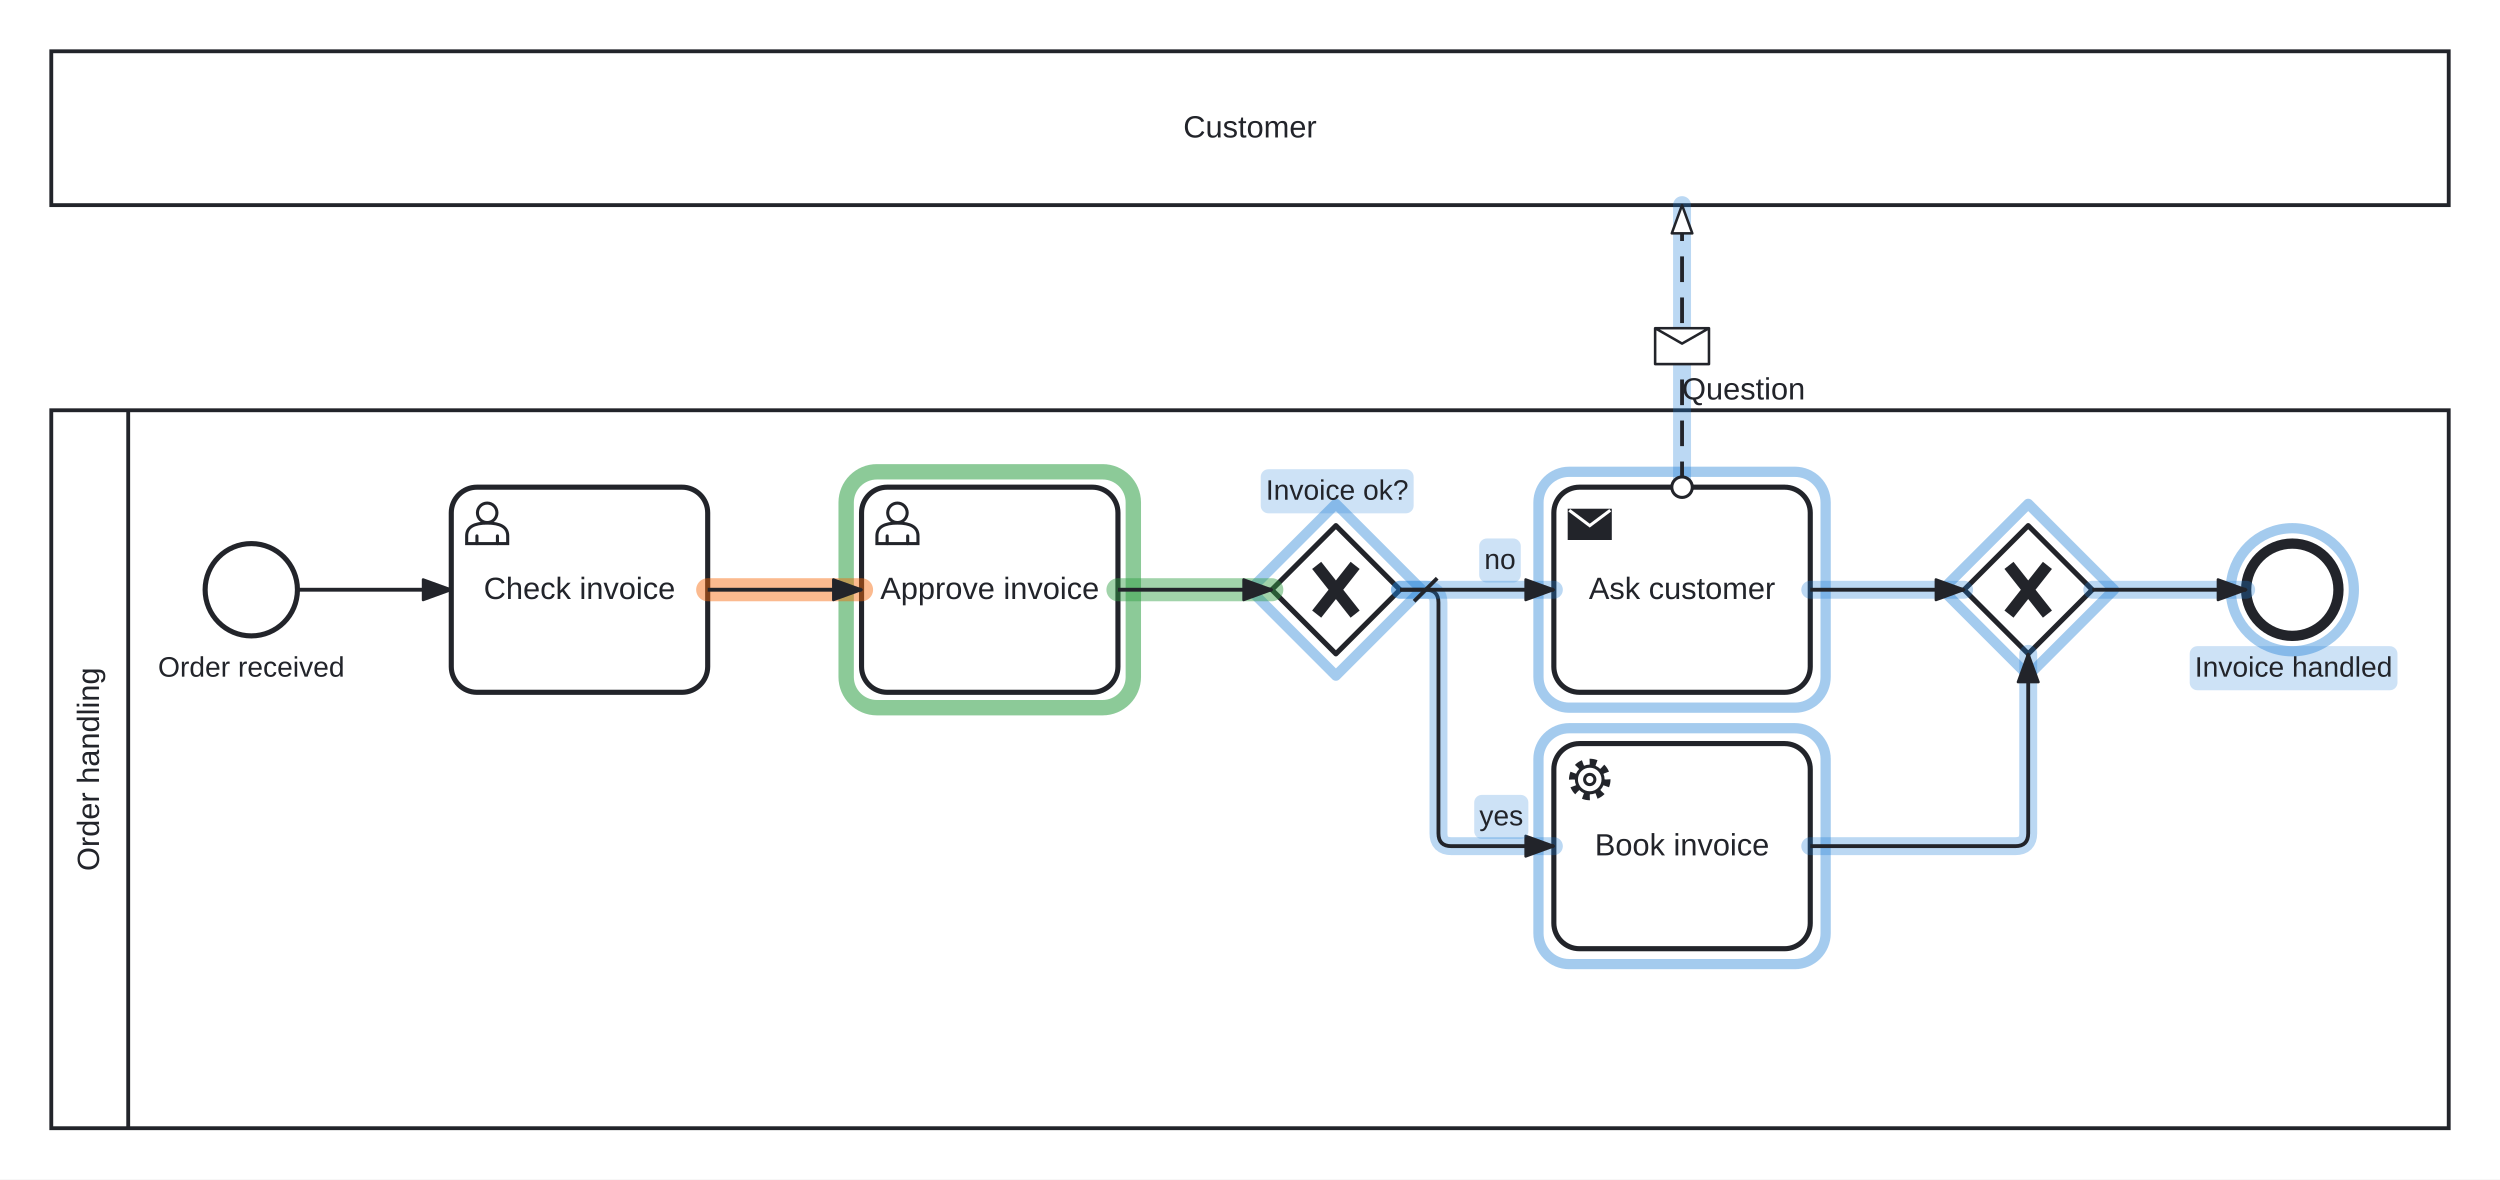
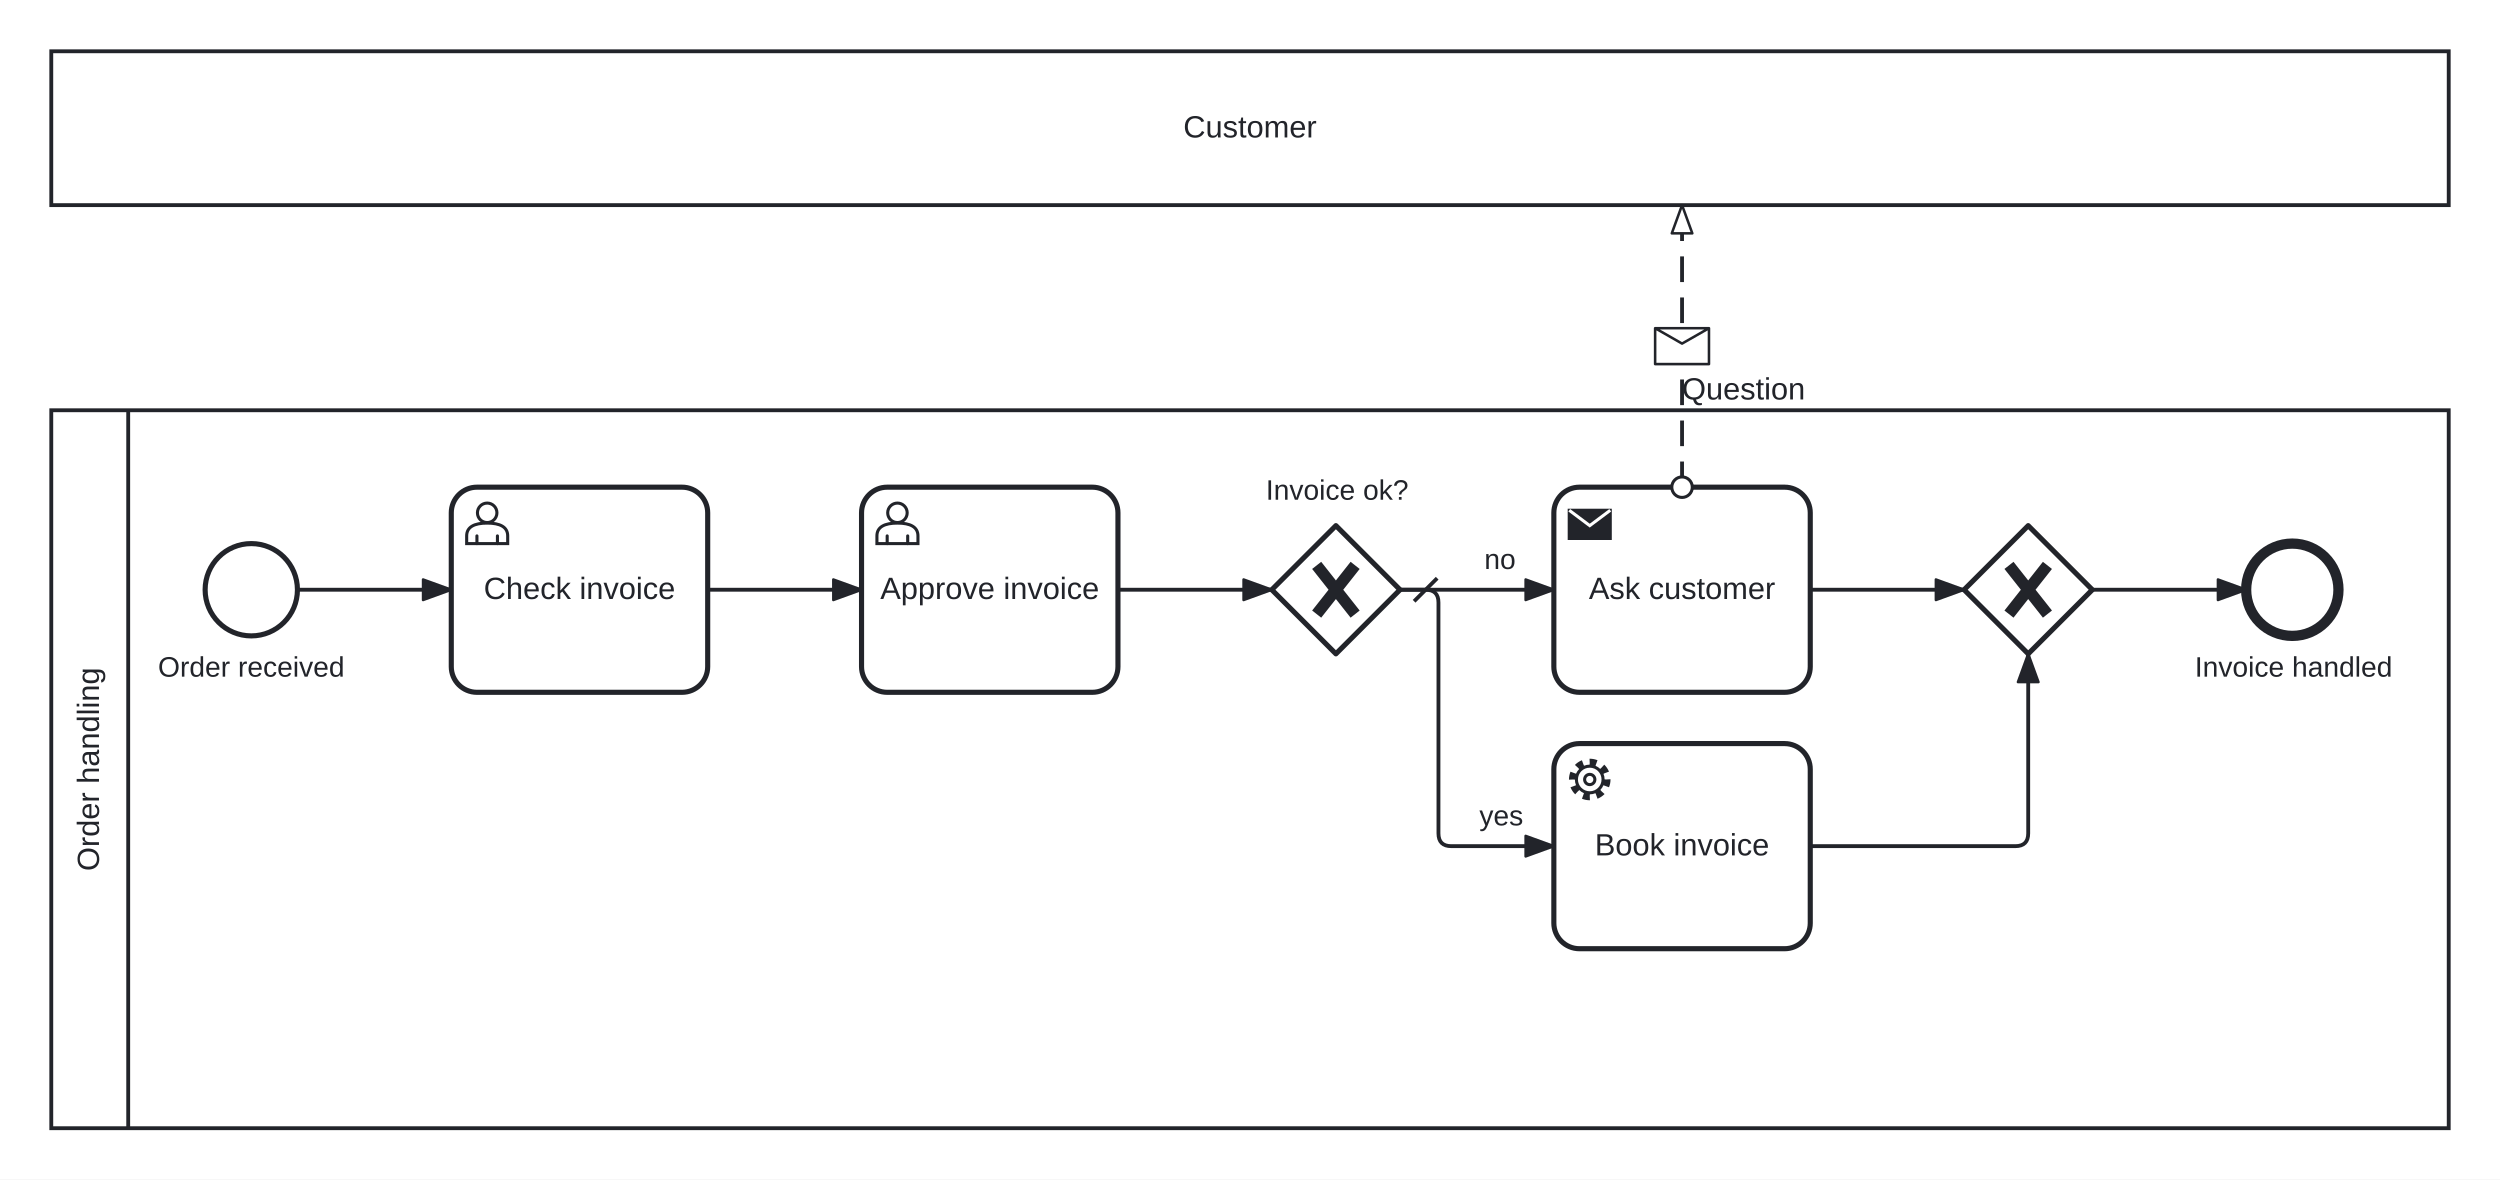
<svg xmlns="http://www.w3.org/2000/svg" width="975" height="460" viewBox="60 60 975 460" font-family="Arial, Arimo, sans-serif">
  <rect x="60" y="60" width="975" height="460" fill="#ffffff" />
-   <g data-id="participant_customer">
-     <rect x="80" y="80" width="935" height="60" fill="#ffffff" stroke="#22242a" stroke-width="1.5" />
-     <text font-size="12" fill="#22242a" text-anchor="middle">
-       <tspan x="547.5" y="113.6">Customer</tspan>
-     </text>
-   </g>
  <g data-id="participant_orderHandling">
    <rect x="80" y="220" width="935" height="280" fill="#ffffff" stroke="#22242a" stroke-width="1.5" />
    <path d="M110 220V500" stroke="#22242a" stroke-width="1.5" />
    <text transform="rotate(-90 95 360)" font-size="12" fill="#22242a" text-anchor="middle">
      <tspan x="95" y="363.6">Order handling</tspan>
+     </text>
+   </g>
+   <g data-id="participant_customer">
+     <rect x="80" y="80" width="935" height="60" fill="#ffffff" stroke="#22242a" stroke-width="1.5" />
+     <text font-size="12" fill="#22242a" text-anchor="middle">
+       <tspan x="547.5" y="113.6">Customer</tspan>
    </text>
  </g>
  <g data-id="startEvent_orderReceived">
    <circle cx="158" cy="290" r="18" fill="#ffffff" stroke="#22242a" stroke-width="2" />
  </g>
  <g data-id="userTask_checkInvoice">
    <rect x="236" y="250" width="100" height="80" rx="10" fill="#ffffff" stroke="#22242a" stroke-width="2" />
    <g transform="translate(240 254)">
      <path d="M2 18V15C2 11.5 5 10 10 10C15 10 18 11.5 18 15V18Z" fill="#ffffff" stroke="#22242a" stroke-width="1.2" />
      <circle cx="10" cy="6" r="3.8" fill="#ffffff" stroke="#22242a" stroke-width="1.2" />
      <path d="M6 18V15M14 18V15" fill="none" stroke="#22242a" stroke-width="1.2" stroke-linejoin="round" stroke-linecap="round" />
    </g>
    <text font-size="12" fill="#22242a" text-anchor="middle">
      <tspan x="286" y="293.6">Check invoice</tspan>
    </text>
  </g>
-   <circle cx="954" cy="290" r="24" fill="none" stroke="#1c7ed6" stroke-opacity="0.4" stroke-width="4" />
  <g data-id="endEvent_invoiceHandled">
    <circle cx="954" cy="290" r="18" fill="#ffffff" stroke="#22242a" stroke-width="4" />
  </g>
-   <path d="M581 256.5L614.5 290L581 323.5L547.5 290Z" fill="none" stroke="#1c7ed6" stroke-opacity="0.4" stroke-width="4" stroke-linejoin="round" />
  <g data-id="gateway_invoiceOk">
    <path d="M581 265L606 290L581 315L556 290Z" fill="#ffffff" stroke="#22242a" stroke-width="2" stroke-linejoin="round" />
    <g transform="translate(581 290)">
      <path d="M-7.5 -9.5L7.5 9.5M7.5 -9.5L-7.5 9.5" fill="none" stroke="#22242a" stroke-width="4.5" />
    </g>
  </g>
-   <rect x="660" y="344" width="112" height="92" rx="12" fill="none" stroke="#1c7ed6" stroke-opacity="0.4" stroke-width="4" />
  <g data-id="serviceTask_bookInvoice">
    <rect x="666" y="350" width="100" height="80" rx="10" fill="#ffffff" stroke="#22242a" stroke-width="2" />
    <g transform="translate(670 354)">
      <circle cx="10" cy="10" r="6.6" fill="none" stroke="#22242a" stroke-width="3" stroke-dasharray="2.59 2.59" />
      <circle cx="10" cy="10" r="5.2" fill="#ffffff" stroke="#22242a" stroke-width="1.2" />
      <circle cx="10" cy="10" r="2" fill="none" stroke="#22242a" stroke-width="1.2" />
    </g>
    <text font-size="12" fill="#22242a" text-anchor="middle">
      <tspan x="716" y="393.6">Book invoice</tspan>
    </text>
  </g>
-   <rect x="660" y="244" width="112" height="92" rx="12" fill="none" stroke="#1c7ed6" stroke-opacity="0.4" stroke-width="4" />
  <g data-id="sendTask_askCustomer">
    <rect x="666" y="250" width="100" height="80" rx="10" fill="#ffffff" stroke="#22242a" stroke-width="2" />
    <g transform="translate(670 254)">
      <rect x="2" y="5" width="16" height="11" fill="#22242a" stroke="#22242a" stroke-width="1.2" />
      <path d="M2 5L10 11L18 5" fill="none" stroke="#ffffff" stroke-width="1.2" />
    </g>
    <text font-size="12" fill="#22242a" text-anchor="middle">
      <tspan x="716" y="293.6">Ask customer</tspan>
    </text>
  </g>
-   <path d="M851 256.5L884.5 290L851 323.5L817.5 290Z" fill="none" stroke="#1c7ed6" stroke-opacity="0.4" stroke-width="4" stroke-linejoin="round" />
  <g data-id="gateway_invoiceOkJoin">
    <path d="M851 265L876 290L851 315L826 290Z" fill="#ffffff" stroke="#22242a" stroke-width="2" stroke-linejoin="round" />
    <g transform="translate(851 290)">
      <path d="M-7.5 -9.5L7.5 9.5M7.5 -9.5L-7.5 9.5" fill="none" stroke="#22242a" stroke-width="4.5" />
    </g>
  </g>
-   <rect x="390" y="244" width="112" height="92" rx="12" fill="none" stroke="#2f9e44" stroke-opacity="0.55" stroke-width="6" />
  <g data-id="userTask_approveInvoice">
    <rect x="396" y="250" width="100" height="80" rx="10" fill="#ffffff" stroke="#22242a" stroke-width="2" />
    <g transform="translate(400 254)">
      <path d="M2 18V15C2 11.5 5 10 10 10C15 10 18 11.5 18 15V18Z" fill="#ffffff" stroke="#22242a" stroke-width="1.2" />
      <circle cx="10" cy="6" r="3.8" fill="#ffffff" stroke="#22242a" stroke-width="1.2" />
      <path d="M6 18V15M14 18V15" fill="none" stroke="#22242a" stroke-width="1.2" stroke-linejoin="round" stroke-linecap="round" />
    </g>
    <text font-size="12" fill="#22242a" text-anchor="middle">
      <tspan x="446" y="293.6">Approve invoice</tspan>
    </text>
  </g>
-   <path d="M336 290L396 290" fill="none" stroke="#f76707" stroke-opacity="0.45" stroke-width="9" stroke-linejoin="round" stroke-linecap="round" />
  <g data-id="flow_checkInvoiceToApproveInvoice">
    <path d="M336 290L396 290" fill="none" stroke="#22242a" stroke-width="1.5" stroke-linejoin="round" />
    <path d="M385 294L396 290L385 286Z" fill="#22242a" stroke="#22242a" stroke-width="1" stroke-linejoin="round" />
  </g>
-   <path d="M766 390L846 390Q851 390 851 385L851 315" fill="none" stroke="#1c7ed6" stroke-opacity="0.3" stroke-width="7" stroke-linejoin="round" stroke-linecap="round" />
  <g data-id="flow_bookInvoiceToInvoiceOkJoin">
    <path d="M766 390L846 390Q851 390 851 385L851 315" fill="none" stroke="#22242a" stroke-width="1.5" stroke-linejoin="round" />
    <path d="M855 326L851 315L847 326Z" fill="#22242a" stroke="#22242a" stroke-width="1" stroke-linejoin="round" />
  </g>
-   <path d="M606 290L616 290Q621 290 621 295L621 385Q621 390 626 390L666 390" fill="none" stroke="#1c7ed6" stroke-opacity="0.3" stroke-width="7" stroke-linejoin="round" stroke-linecap="round" />
  <g data-id="flow_invoiceOkToBookInvoice">
    <path d="M606 290L616 290Q621 290 621 295L621 385Q621 390 626 390L666 390" fill="none" stroke="#22242a" stroke-width="1.5" stroke-linejoin="round" />
    <path d="M655 394L666 390L655 386Z" fill="#22242a" stroke="#22242a" stroke-width="1" stroke-linejoin="round" />
  </g>
-   <path d="M766 290L826 290" fill="none" stroke="#1c7ed6" stroke-opacity="0.3" stroke-width="7" stroke-linejoin="round" stroke-linecap="round" />
  <g data-id="flow_askCustomerToInvoiceOkJoin">
    <path d="M766 290L826 290" fill="none" stroke="#22242a" stroke-width="1.5" stroke-linejoin="round" />
    <path d="M815 294L826 290L815 286Z" fill="#22242a" stroke="#22242a" stroke-width="1" stroke-linejoin="round" />
  </g>
-   <path d="M606 290L666 290" fill="none" stroke="#1c7ed6" stroke-opacity="0.3" stroke-width="7" stroke-linejoin="round" stroke-linecap="round" />
  <g data-id="flow_invoiceOkToAskCustomer">
    <path d="M606 290L666 290" fill="none" stroke="#22242a" stroke-width="1.5" stroke-linejoin="round" />
    <path d="M655 294L666 290L655 286Z" fill="#22242a" stroke="#22242a" stroke-width="1" stroke-linejoin="round" />
    <path d="M611.5 294.5L620.5 285.5" stroke="#22242a" stroke-width="1.5" />
  </g>
  <g data-id="flow_orderReceivedToCheckInvoice">
    <path d="M176 290L236 290" fill="none" stroke="#22242a" stroke-width="1.5" stroke-linejoin="round" />
    <path d="M225 294L236 290L225 286Z" fill="#22242a" stroke="#22242a" stroke-width="1" stroke-linejoin="round" />
  </g>
-   <path d="M876 290L936 290" fill="none" stroke="#1c7ed6" stroke-opacity="0.3" stroke-width="7" stroke-linejoin="round" stroke-linecap="round" />
  <g data-id="flow_invoiceOkJoinToInvoiceHandled">
    <path d="M876 290L936 290" fill="none" stroke="#22242a" stroke-width="1.5" stroke-linejoin="round" />
    <path d="M925 294L936 290L925 286Z" fill="#22242a" stroke="#22242a" stroke-width="1" stroke-linejoin="round" />
  </g>
-   <path d="M716 250L716 140" fill="none" stroke="#1c7ed6" stroke-opacity="0.3" stroke-width="7" stroke-linejoin="round" stroke-linecap="round" />
  <g data-id="messageFlow_askCustomerToCustomer">
    <path d="M716 250L716 140" fill="none" stroke="#22242a" stroke-width="1.5" stroke-linejoin="round" stroke-dasharray="10 6" />
    <circle cx="716" cy="250" r="4" fill="#ffffff" stroke="#22242a" stroke-width="1.2" />
    <path d="M720 151L716 140L712 151Z" fill="#ffffff" stroke="#22242a" stroke-width="1" stroke-linejoin="round" />
    <path data-message="messageFlow_askCustomerToCustomer" d="M705.5 188v14h21v-14ZL716 194L726.5 188" fill="#ffffff" stroke="#22242a" stroke-width="1" stroke-linejoin="round" />
  </g>
-   <path d="M496 290L556 290" fill="none" stroke="#2f9e44" stroke-opacity="0.45" stroke-width="9" stroke-linejoin="round" stroke-linecap="round" />
  <g data-id="flow_approveInvoiceToInvoiceOk">
    <path d="M496 290L556 290" fill="none" stroke="#22242a" stroke-width="1.5" stroke-linejoin="round" />
    <path d="M545 294L556 290L545 286Z" fill="#22242a" stroke="#22242a" stroke-width="1" stroke-linejoin="round" />
  </g>
  <text data-label="startEvent_orderReceived" font-size="11" fill="#22242a" text-anchor="middle">
    <tspan x="158" y="323.9">Order received</tspan>
  </text>
-   <rect x="913.98" y="312" width="81.04" height="17.2" rx="3" fill="#1c7ed6" fill-opacity="0.22" />
  <text data-label="endEvent_invoiceHandled" font-size="11" fill="#22242a" text-anchor="middle">
    <tspan x="954.5" y="323.9">Invoice handled</tspan>
  </text>
-   <rect x="551.68" y="243" width="59.64" height="17.2" rx="3" fill="#1c7ed6" fill-opacity="0.22" />
  <text data-label="gateway_invoiceOk" font-size="11" fill="#22242a" text-anchor="middle">
    <tspan x="581.5" y="254.9">Invoice ok?</tspan>
  </text>
-   <rect x="634.94" y="370" width="21.12" height="17.2" rx="3" fill="#1c7ed6" fill-opacity="0.22" />
  <text data-label="flow_invoiceOkToBookInvoice" font-size="11" fill="#22242a" text-anchor="middle">
    <tspan x="645.5" y="381.9">yes</tspan>
  </text>
-   <rect x="636.88" y="270" width="16.23" height="17.2" rx="3" fill="#1c7ed6" fill-opacity="0.22" />
  <text data-label="flow_invoiceOkToAskCustomer" font-size="11" fill="#22242a" text-anchor="middle">
    <tspan x="645" y="281.9">no</tspan>
  </text>
  <text data-message="messageFlow_askCustomerToCustomer" font-size="12" fill="#22242a" text-anchor="middle">
    <tspan x="740.01" y="215.8">Question</tspan>
  </text>
</svg>
